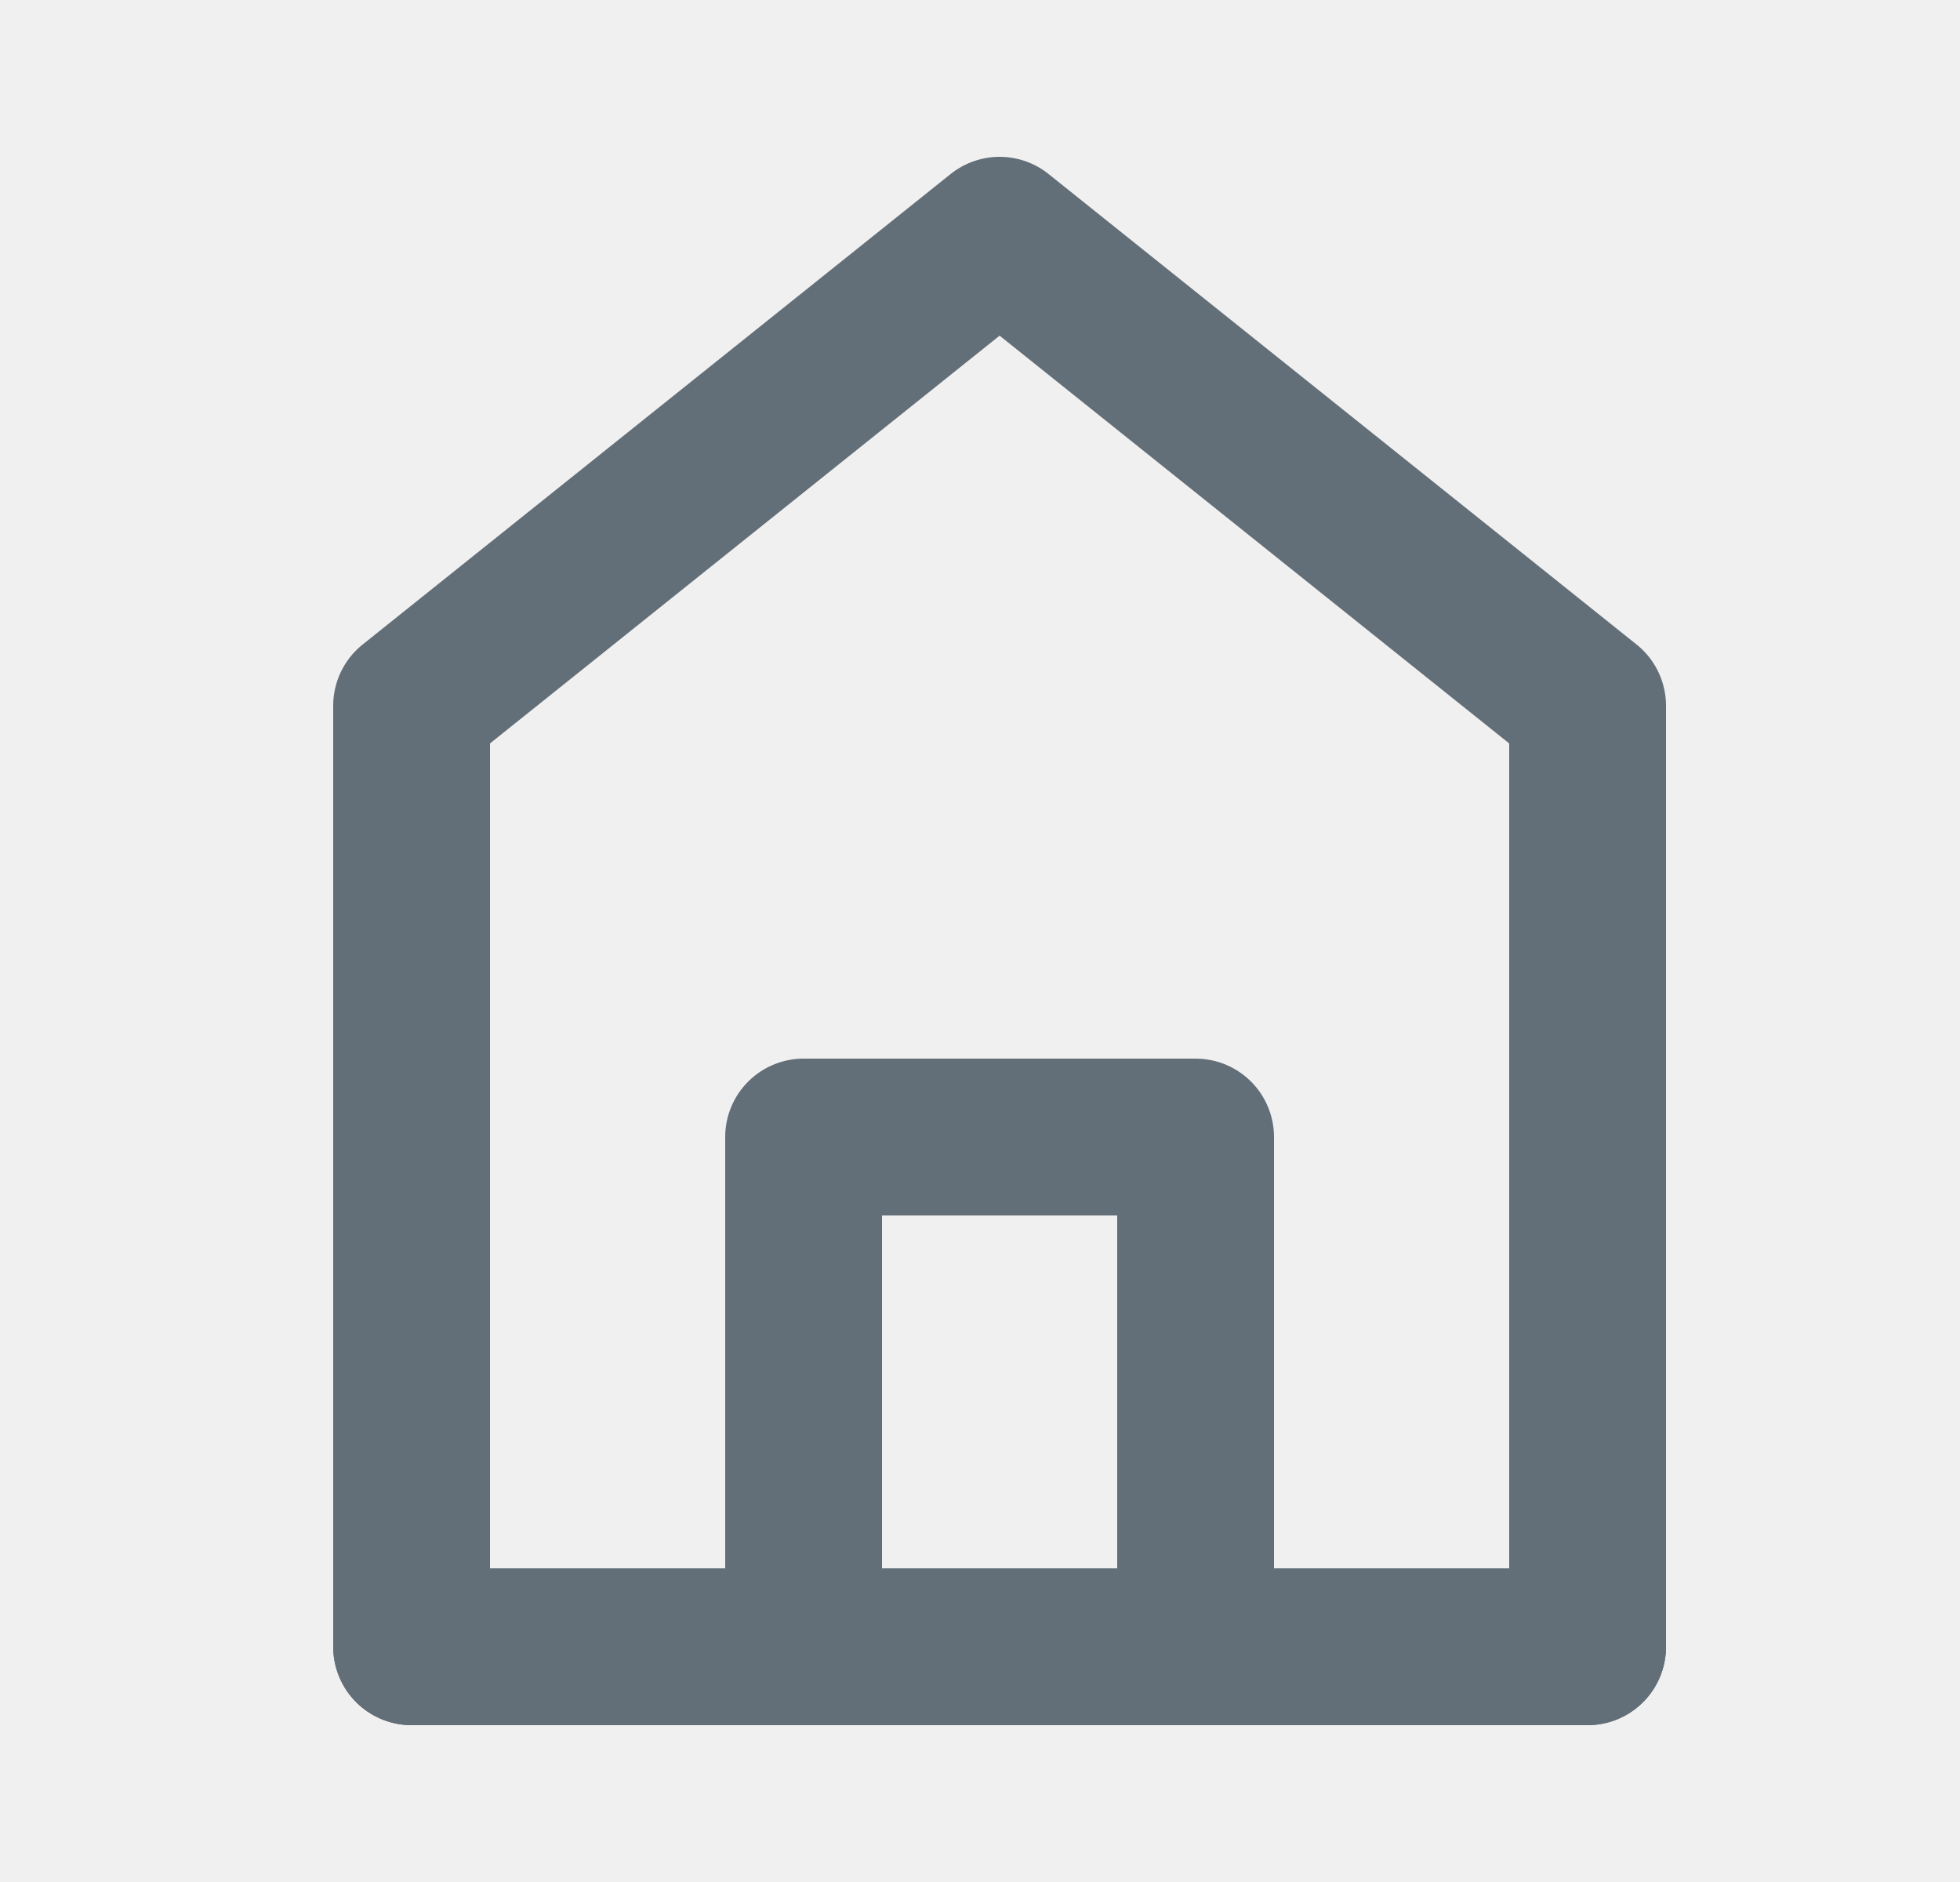
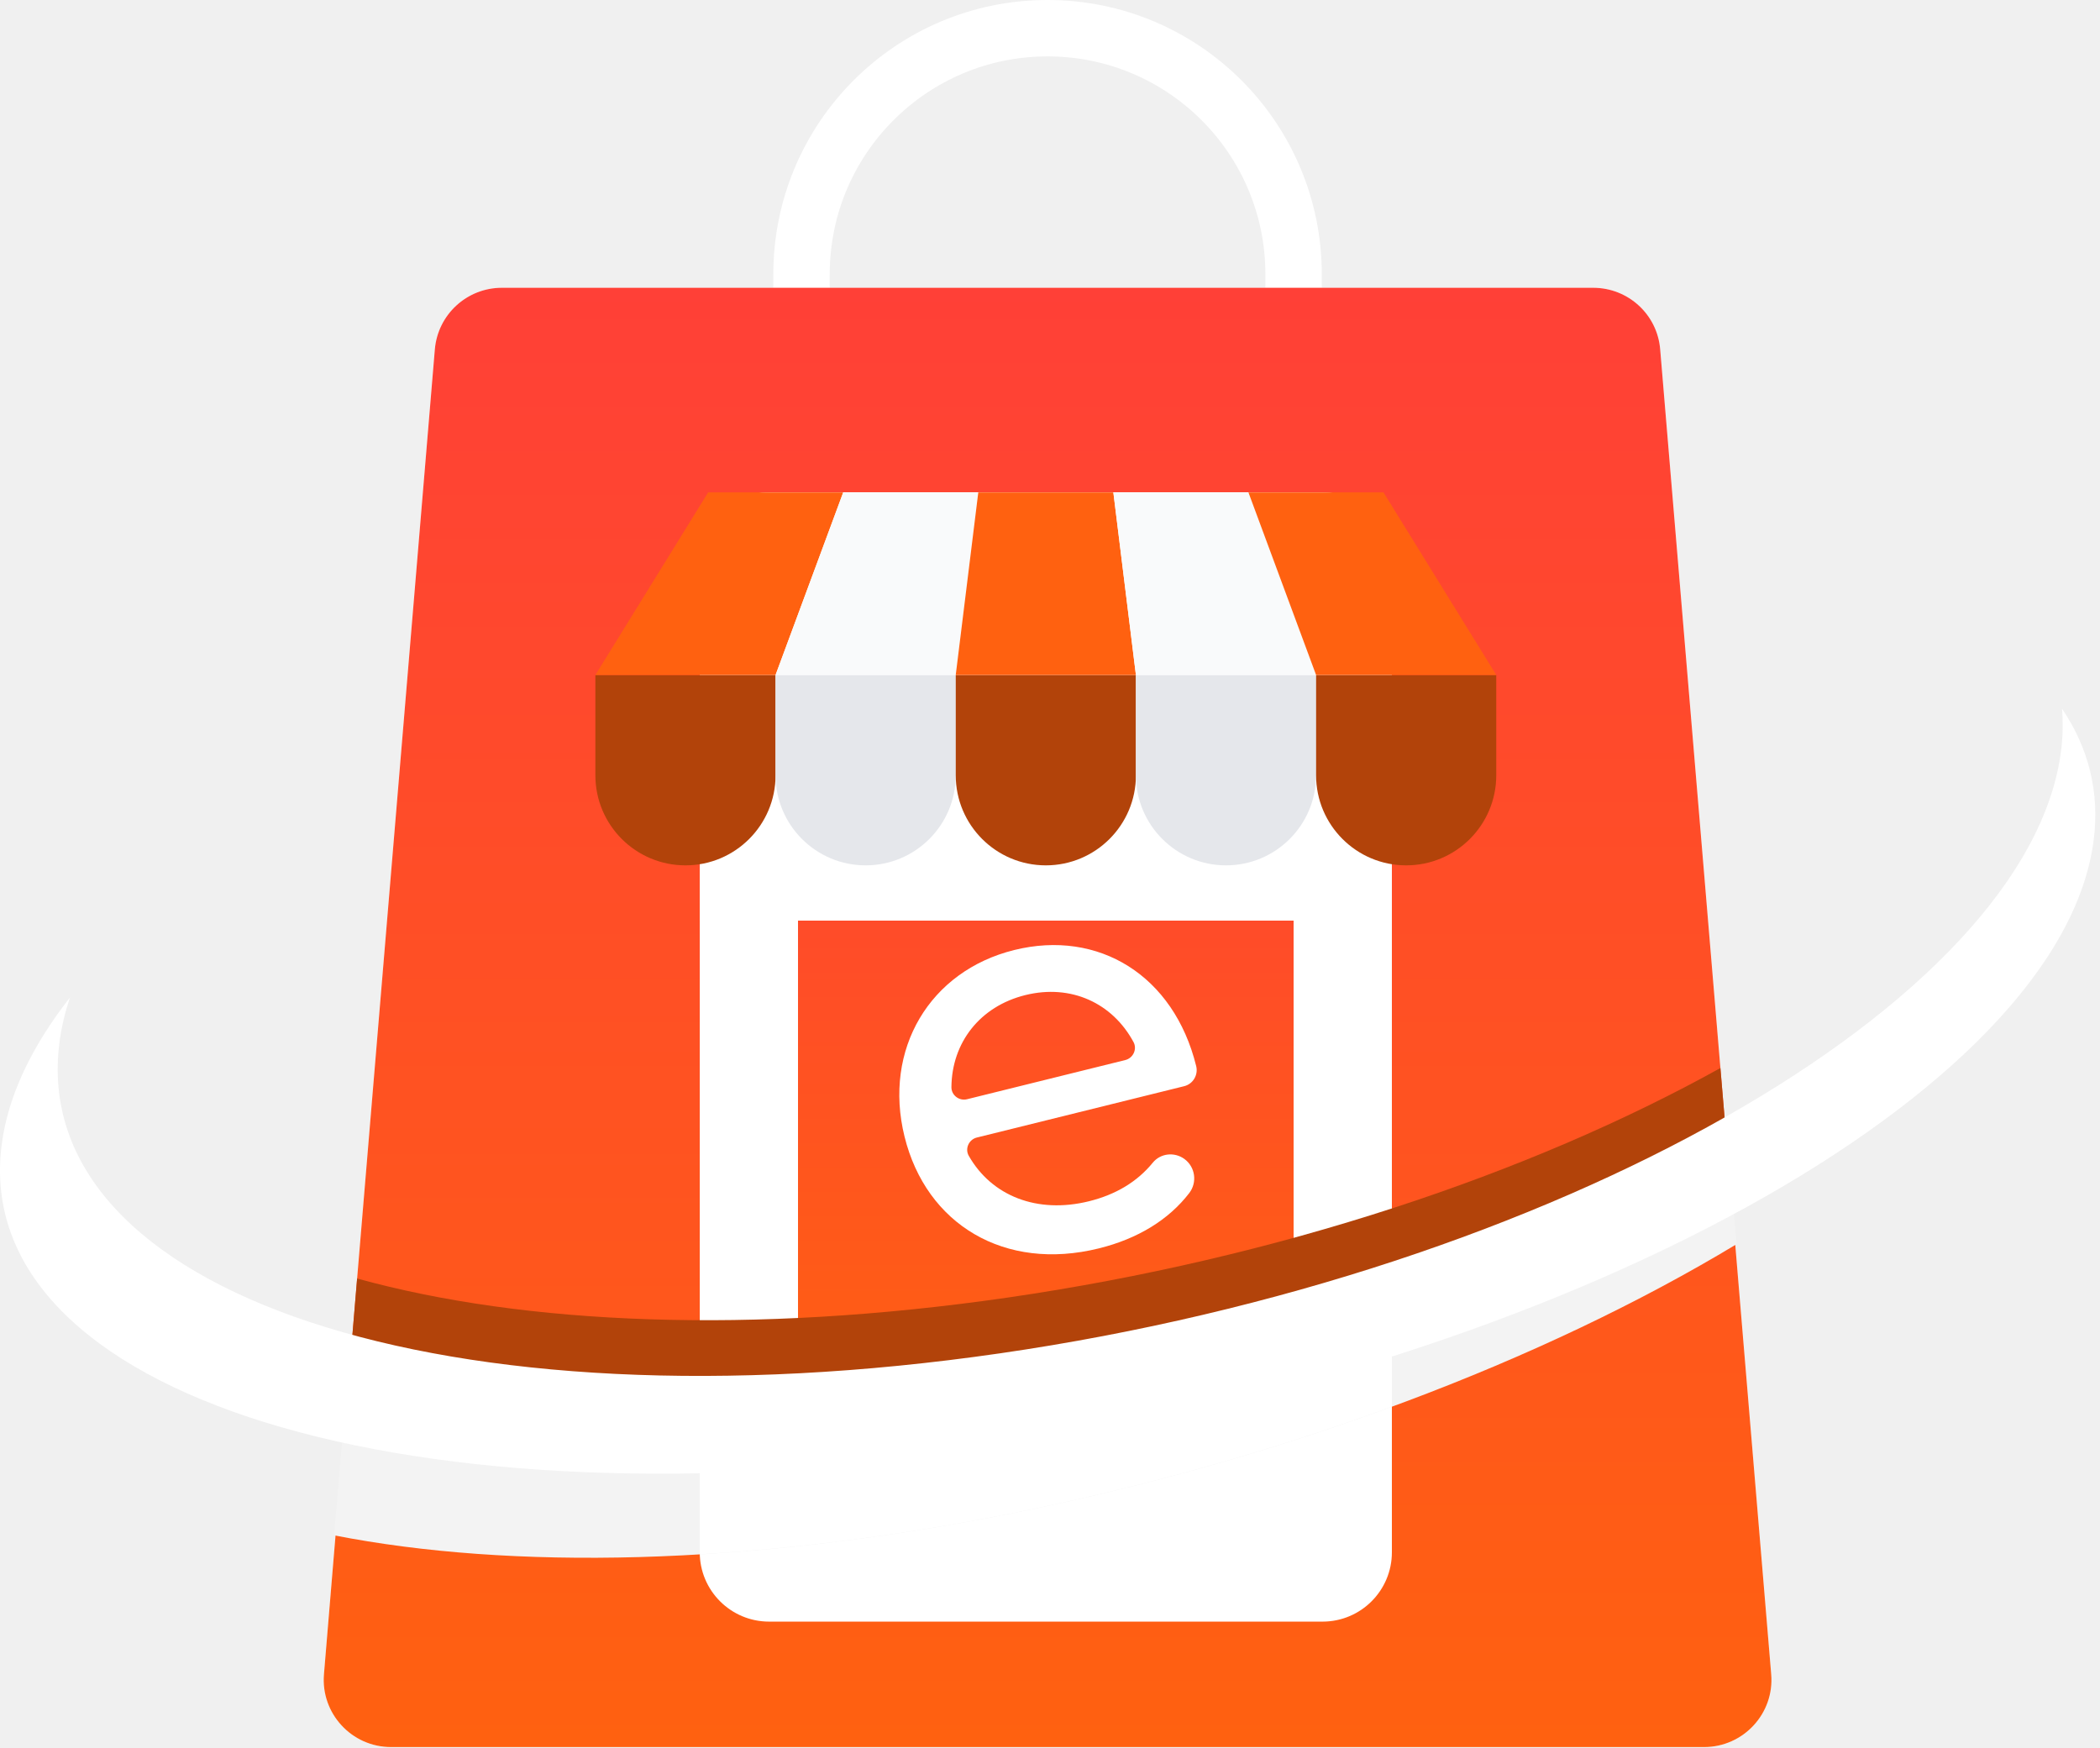
- <svg xmlns="http://www.w3.org/2000/svg" width="25" height="24" viewBox="0 0 25 24" fill="none">
-   <path d="M5.25 9V21H20.25V9L12.75 3L5.25 9Z" stroke="#626E78" stroke-width="2" stroke-linecap="round" stroke-linejoin="round" />
-   <path d="M10.25 14.5V21H15.25V14.5H10.25Z" stroke="#626E78" stroke-width="2" stroke-linejoin="round" />
-   <path d="M5.25 21H20.25" stroke="#626E78" stroke-width="2" stroke-linecap="round" />
+ <svg xmlns="http://www.w3.org/2000/svg" width="441" height="367" viewBox="0 0 441 367" fill="none">
+   <path d="M271.651 89.748H168.32V57.587C168.32 29.052 191.451 5.921 219.986 5.921C248.52 5.921 271.651 29.052 271.651 57.587V89.748Z" stroke="white" stroke-width="11.843" stroke-miterlimit="10" />
+   <path d="M357.859 366.892H82.125C73.853 366.892 67.335 359.817 68.031 351.601L70.176 325.866L72.098 303.055L73.101 291.19L74.995 268.491L91.316 73.387C91.928 66.062 98.056 60.436 105.381 60.436H334.575C341.928 60.436 348.056 66.062 348.64 73.387L361.285 224.289L362.929 243.814L363.012 244.649L364.683 264.73L371.953 351.601C372.649 359.817 366.132 366.892 357.859 366.892Z" fill="white" />
+   <path d="M357.859 366.892H82.125C73.853 366.892 67.335 359.817 68.031 351.601L70.176 325.866L72.098 303.055L73.101 291.19L74.995 268.491L91.316 73.387C91.928 66.062 98.056 60.436 105.381 60.436H334.575C341.928 60.436 348.056 66.062 348.64 73.387L361.285 224.289L362.929 243.814L363.012 244.649L364.683 264.73L371.953 351.601C372.649 359.817 366.132 366.892 357.859 366.892Z" fill="url(#paint0_linear_1288_2222)" />
+   <path d="M277.737 340.544H161.508C153.467 340.544 146.949 334.026 146.949 325.985V117.964C146.949 109.923 153.467 103.406 161.508 103.406H277.737C285.778 103.406 292.295 109.923 292.295 117.964V325.985C292.295 334.026 285.778 340.544 277.737 340.544Z" fill="#FF6839" />
+   <path d="M277.737 340.544H161.508C153.467 340.544 146.949 334.026 146.949 325.985V117.964C146.949 109.923 153.467 103.406 161.508 103.406H277.737C285.778 103.406 292.295 109.923 292.295 117.964V325.985C292.295 334.026 285.778 340.544 277.737 340.544Z" fill="url(#paint1_linear_1288_2222)" />
+   <path d="M277.737 340.544H161.508C153.467 340.544 146.949 334.026 146.949 325.985V117.964C146.949 109.923 153.467 103.406 161.508 103.406H277.737C285.778 103.406 292.295 109.923 292.295 117.964V325.985C292.295 334.026 285.778 340.544 277.737 340.544Z" fill="white" />
+   <path d="M261.229 303.929H178.016C172.259 303.929 167.594 299.264 167.594 293.507V144.577C167.594 138.82 172.259 134.155 178.016 134.155H261.229C266.986 134.155 271.651 138.82 271.651 144.577V293.507C271.651 299.264 266.986 303.929 261.229 303.929Z" fill="#FF5E13" />
+   <path d="M261.229 303.929H178.016C172.259 303.929 167.594 299.264 167.594 293.507V144.577C167.594 138.82 172.259 134.155 178.016 134.155H261.229C266.986 134.155 271.651 138.82 271.651 144.577V293.507C271.651 299.264 266.986 303.929 261.229 303.929Z" fill="url(#paint2_linear_1288_2222)" />
+   <path d="M248.675 228.106L205.132 238.889C203.466 239.302 202.585 241.218 203.441 242.722C208.228 251.143 217.786 254.968 228.704 252.265C234.288 250.882 238.806 248.19 242.08 244.174C243.705 242.181 246.619 241.87 248.707 243.376C251.011 245.041 251.47 248.299 249.739 250.552C245.449 256.139 238.949 260.14 230.777 262.163C210.969 267.069 194.505 257.14 189.95 238.683C185.425 220.342 195.258 203.9 212.982 199.511C230.705 195.121 246.503 204.844 251.201 223.886C251.661 225.757 250.53 227.646 248.675 228.106ZM203.076 230.846L236.318 222.613C237.959 222.206 238.844 220.339 238.038 218.84C233.654 210.694 224.965 206.584 215.317 208.974C205.762 211.34 199.88 218.973 199.798 228.31C199.784 230.014 201.434 231.252 203.076 230.846Z" fill="white" />
+   <path d="M292.295 193.334V115.7C292.295 108.912 285.778 103.409 277.737 103.409H161.508C153.467 103.409 146.949 108.912 146.949 115.7V193.334H292.295Z" fill="white" />
+   <path d="M143.95 181.729C133.503 181.729 125.03 173.259 125.03 162.809V141.75H162.867V162.809C162.867 173.259 154.397 181.729 143.95 181.729Z" fill="#B2430A" />
+   <path d="M181.787 181.729C171.34 181.729 162.87 173.259 162.87 162.809V141.75H200.707V162.809C200.704 173.259 192.234 181.729 181.787 181.729Z" fill="#E5E7EB" />
+   <path d="M219.624 181.729C209.176 181.729 200.707 173.259 200.707 162.809V141.75H238.544V162.809C238.541 173.259 230.071 181.729 219.624 181.729Z" fill="#B2430A" />
+   <path d="M257.461 181.729C247.014 181.729 238.541 173.259 238.541 162.809V141.75H276.378V162.809C276.378 173.259 267.909 181.729 257.461 181.729Z" fill="#E5E7EB" />
+   <path d="M295.298 181.729C284.851 181.729 276.378 173.259 276.378 162.809V141.75H314.215V162.809C314.215 173.259 305.745 181.729 295.298 181.729Z" fill="#B2430A" />
+   <path d="M162.867 141.752H125.03L148.707 103.409H177.074L162.867 141.752Z" fill="#FF6110" />
+   <path d="M200.704 141.753H162.867L177.074 103.409H205.439L200.704 141.753Z" fill="#F9FAFB" />
+   <path d="M238.541 141.753H200.704L205.439 103.409H233.806L238.541 141.753Z" fill="#FF6110" />
+   <path d="M276.378 141.753H238.541L233.806 103.409H262.171L276.378 141.753Z" fill="#F9FAFB" />
+   <path d="M314.215 141.753H276.378L262.171 103.409H290.538L314.215 141.753Z" fill="#FF6110" />
+   <path d="M364.674 261.288C324.211 285.689 270.17 306.403 211.614 317.984C156.712 328.807 107.288 329.701 70.167 322.429L72.097 299.612C108.113 308.609 157.745 308.712 213.232 297.752C270.788 286.377 323.796 265.285 362.914 240.366L364.674 261.288Z" fill="#F3F3F3" />
+   <path d="M292.296 295.398V275.15C267.694 284.5 241.003 292.268 213.232 297.755C189.903 302.361 167.633 304.991 146.953 305.848V325.991C146.953 326.133 146.992 326.267 146.994 326.409C167.29 325.197 188.976 322.451 211.614 317.986C239.909 312.388 267.131 304.642 292.296 295.398Z" fill="white" />
+   <path d="M363.012 244.649C321.568 266.541 267.256 284.143 208.934 292.61C156.35 300.242 109.14 299.156 73.1 291.19L74.994 268.491C110.143 278.211 157.909 280.272 211.58 272.501C268.398 264.257 321.261 246.515 361.285 224.289L362.928 243.814L363.012 244.649Z" fill="#B2430A" />
+   <path d="M433.026 148.827C433.257 151.757 433.207 154.765 432.801 157.86C425.843 210.806 326.113 267.368 210.051 284.199C93.989 301.027 5.542 271.749 12.5 218.803C12.906 215.705 13.661 212.597 14.686 209.483C6.695 219.697 1.71 230.066 0.367 240.279C-6.59 293.226 86.104 321.888 207.411 304.3C328.715 286.711 432.695 229.531 439.652 176.584C440.995 166.374 438.591 157.077 433.026 148.827Z" fill="white" />
+   <defs>
+     <linearGradient id="paint0_linear_1288_2222" x1="219.992" y1="-11.389" x2="219.992" y2="366.892" gradientUnits="userSpaceOnUse">
+       <stop stop-color="#FF3840" />
+       <stop offset="1" stop-color="#FF6110" />
+     </linearGradient>
+     <linearGradient id="paint1_linear_1288_2222" x1="219.622" y1="47.827" x2="219.622" y2="340.544" gradientUnits="userSpaceOnUse">
+       <stop stop-color="#FF3840" />
+       <stop offset="1" stop-color="#FF6110" />
+     </linearGradient>
+     <linearGradient id="paint2_linear_1288_2222" x1="219.623" y1="94.364" x2="219.623" y2="303.929" gradientUnits="userSpaceOnUse">
+       <stop stop-color="#FF3840" />
+       <stop offset="1" stop-color="#FF6110" />
+     </linearGradient>
+   </defs>
</svg>
